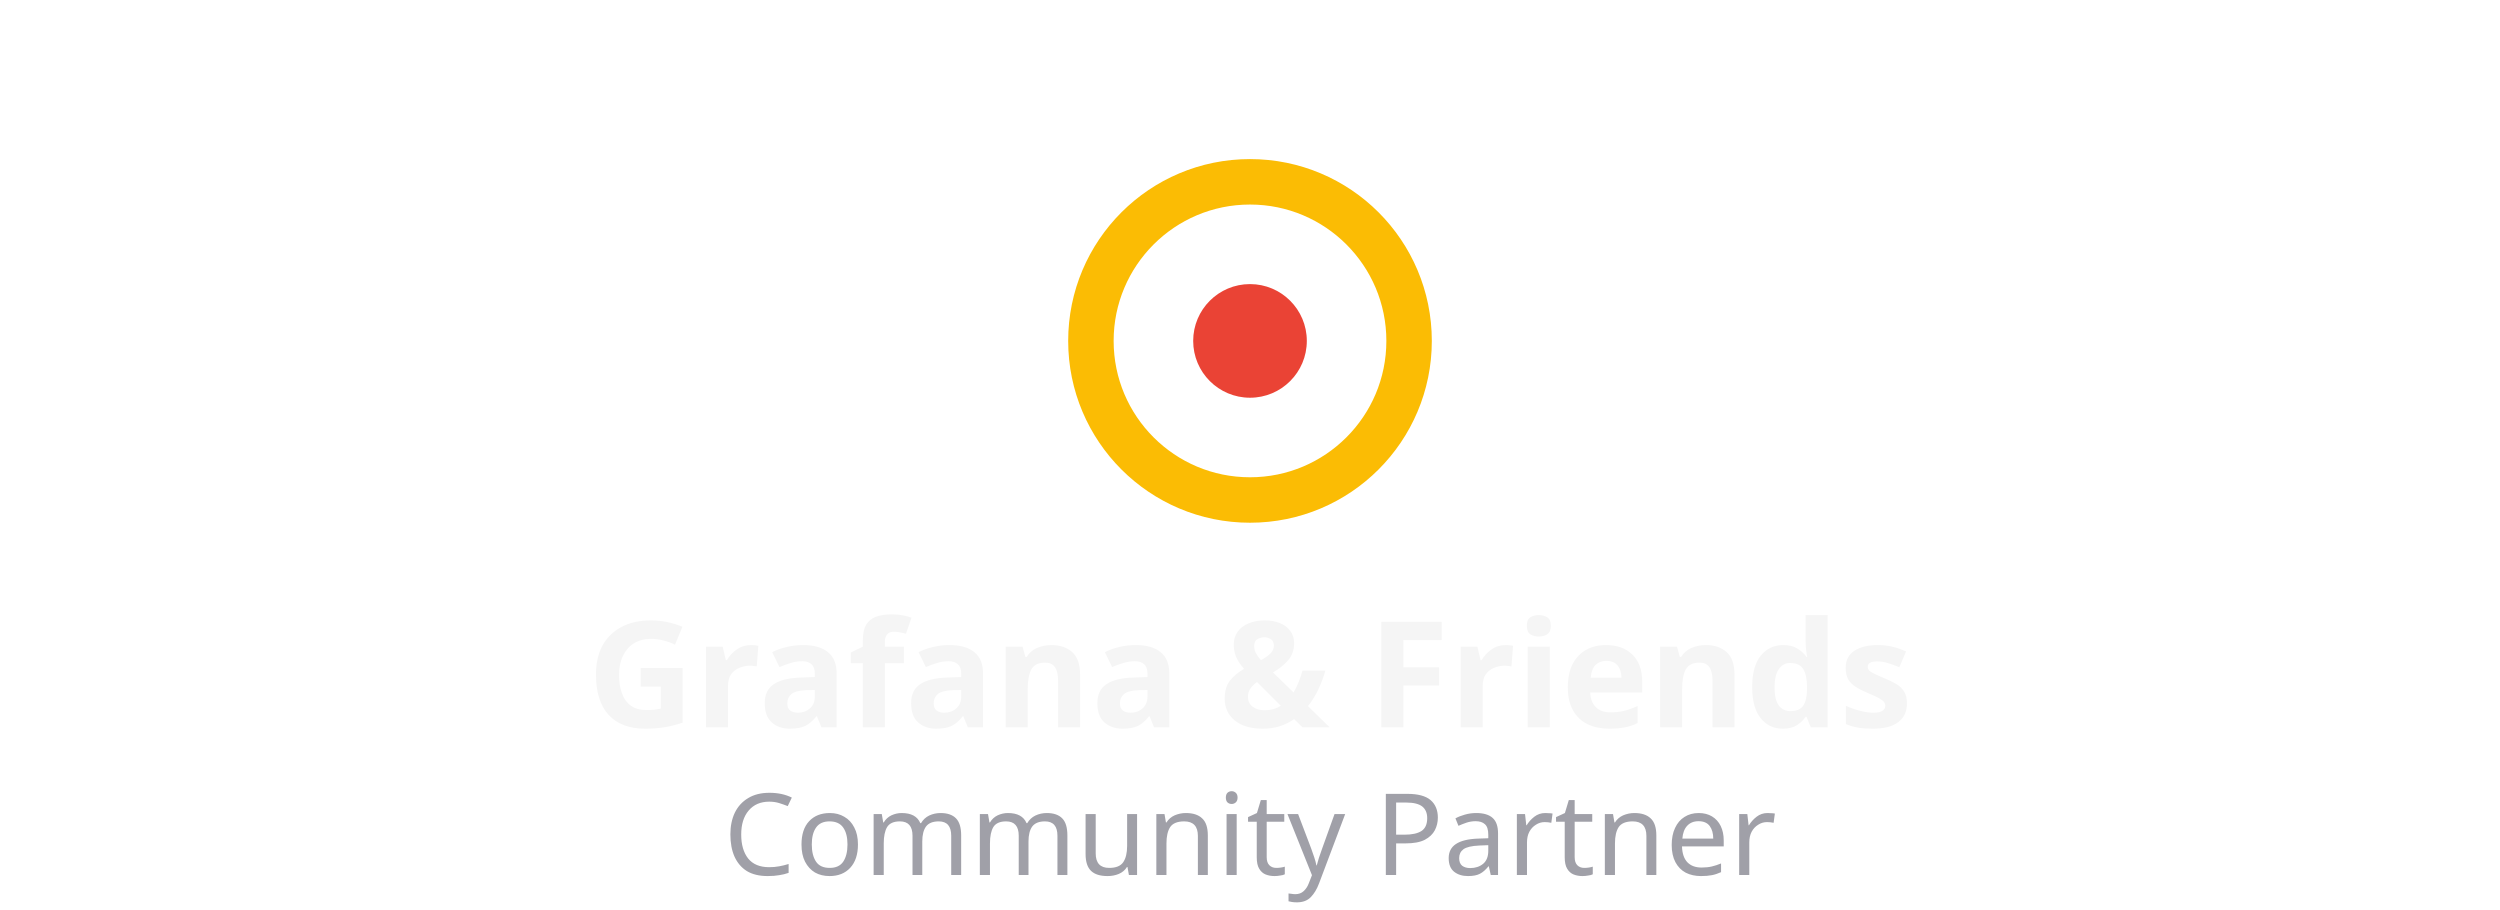
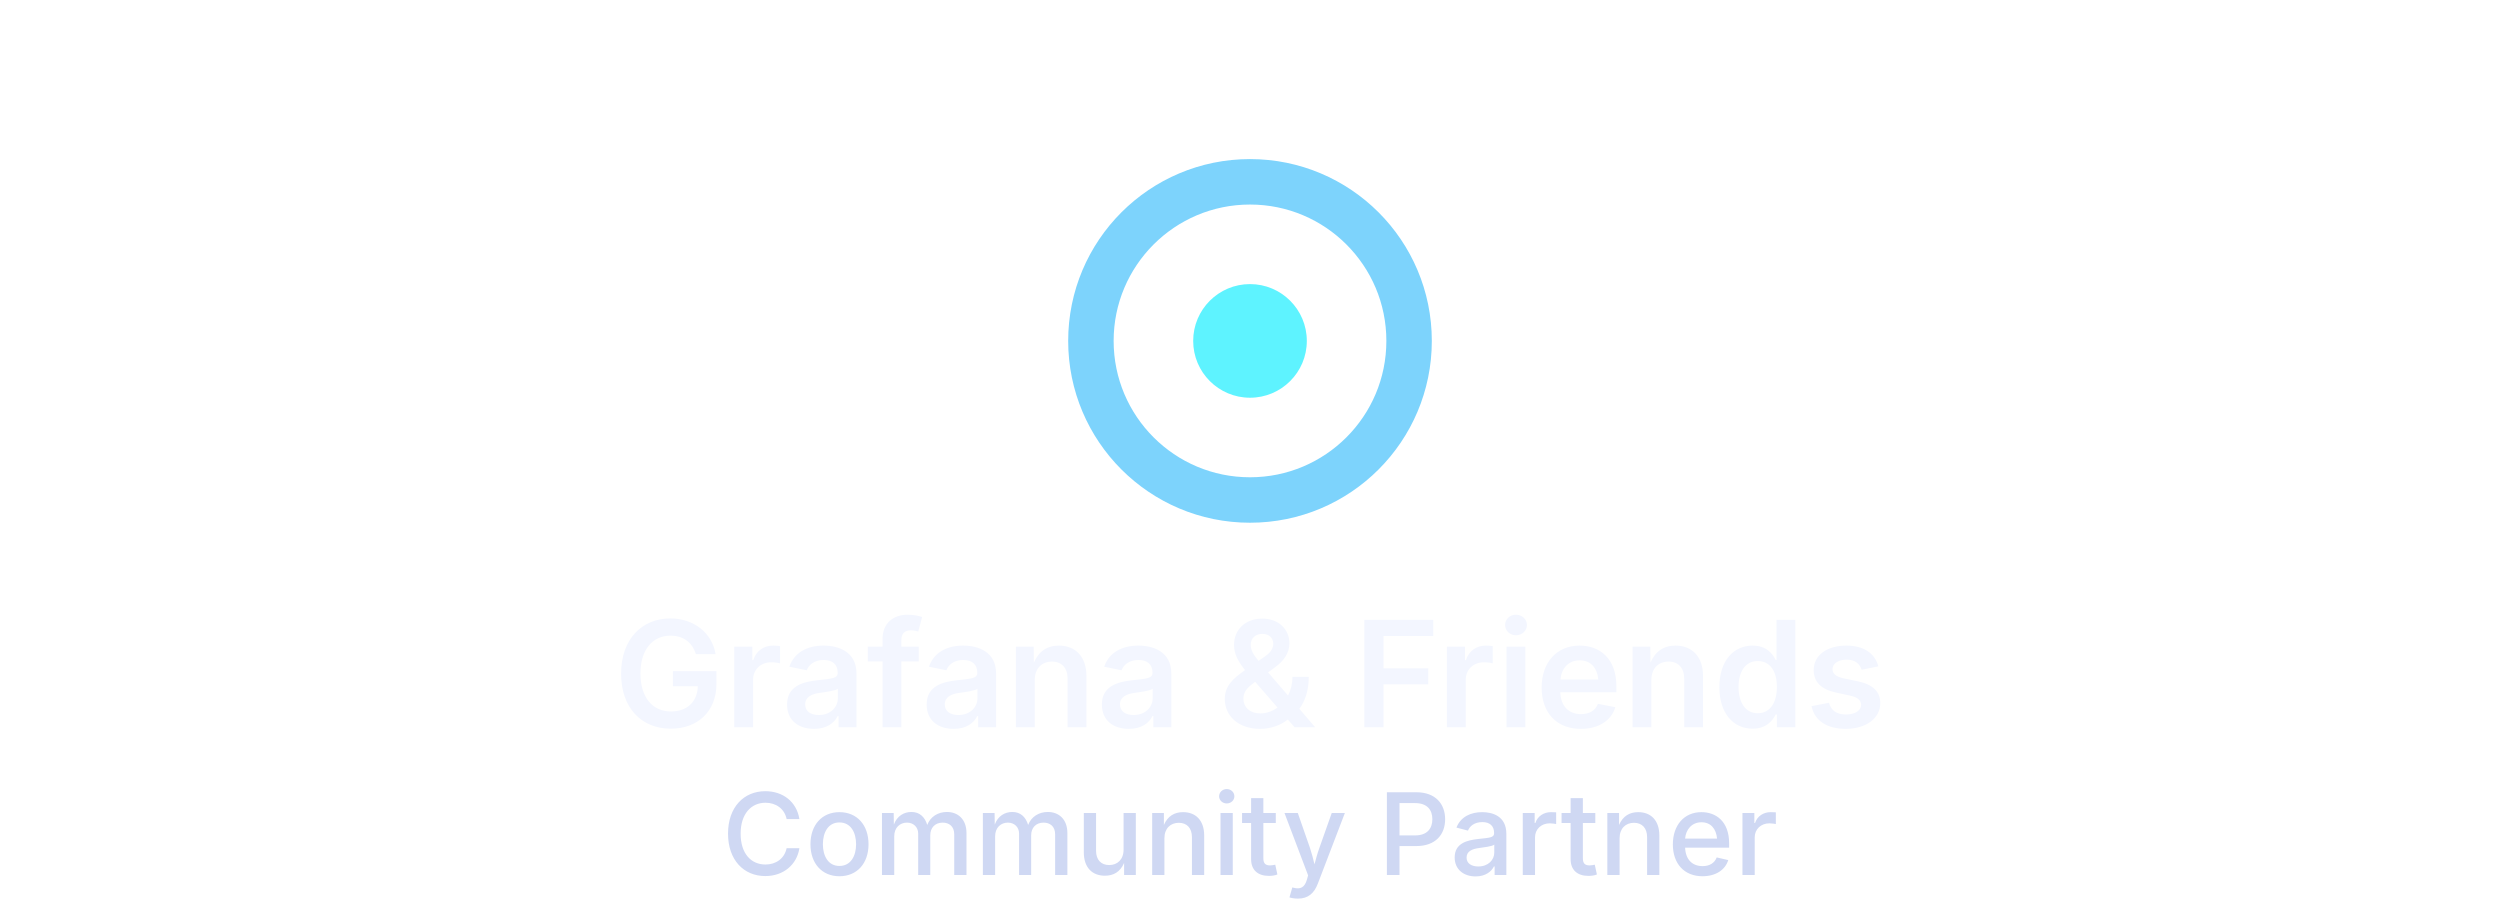
<svg xmlns="http://www.w3.org/2000/svg" viewBox="0 0 220 80" fill="none">
-   <circle cx="110" cy="30" r="14" stroke="#FBBC04" stroke-width="4" />
-   <circle cx="110" cy="30" r="5" fill="#EA4335" />
-   <text x="110" y="64" text-anchor="middle" fill="#F5F5F5" font-family="Google Sans, system-ui, sans-serif" font-size="13" font-weight="600">Grafana &amp; Friends</text>
-   <text x="110" y="77" text-anchor="middle" fill="#A0A0A8" font-family="Google Sans, system-ui, sans-serif" font-size="10" font-weight="500">Community Partner</text>
+   <circle cx="110" cy="30" r="14" stroke="#7dd3fc" stroke-width="4" />
+   <circle cx="110" cy="30" r="5" fill="#5ef3ff" />
+   <text x="110" y="64" text-anchor="middle" fill="#f3f6ff" font-family="Inter, system-ui, sans-serif" font-size="13" font-weight="600">Grafana &amp; Friends</text>
+   <text x="110" y="77" text-anchor="middle" fill="#cfd8f3" font-family="Inter, system-ui, sans-serif" font-size="10" font-weight="500">Community Partner</text>
</svg>
